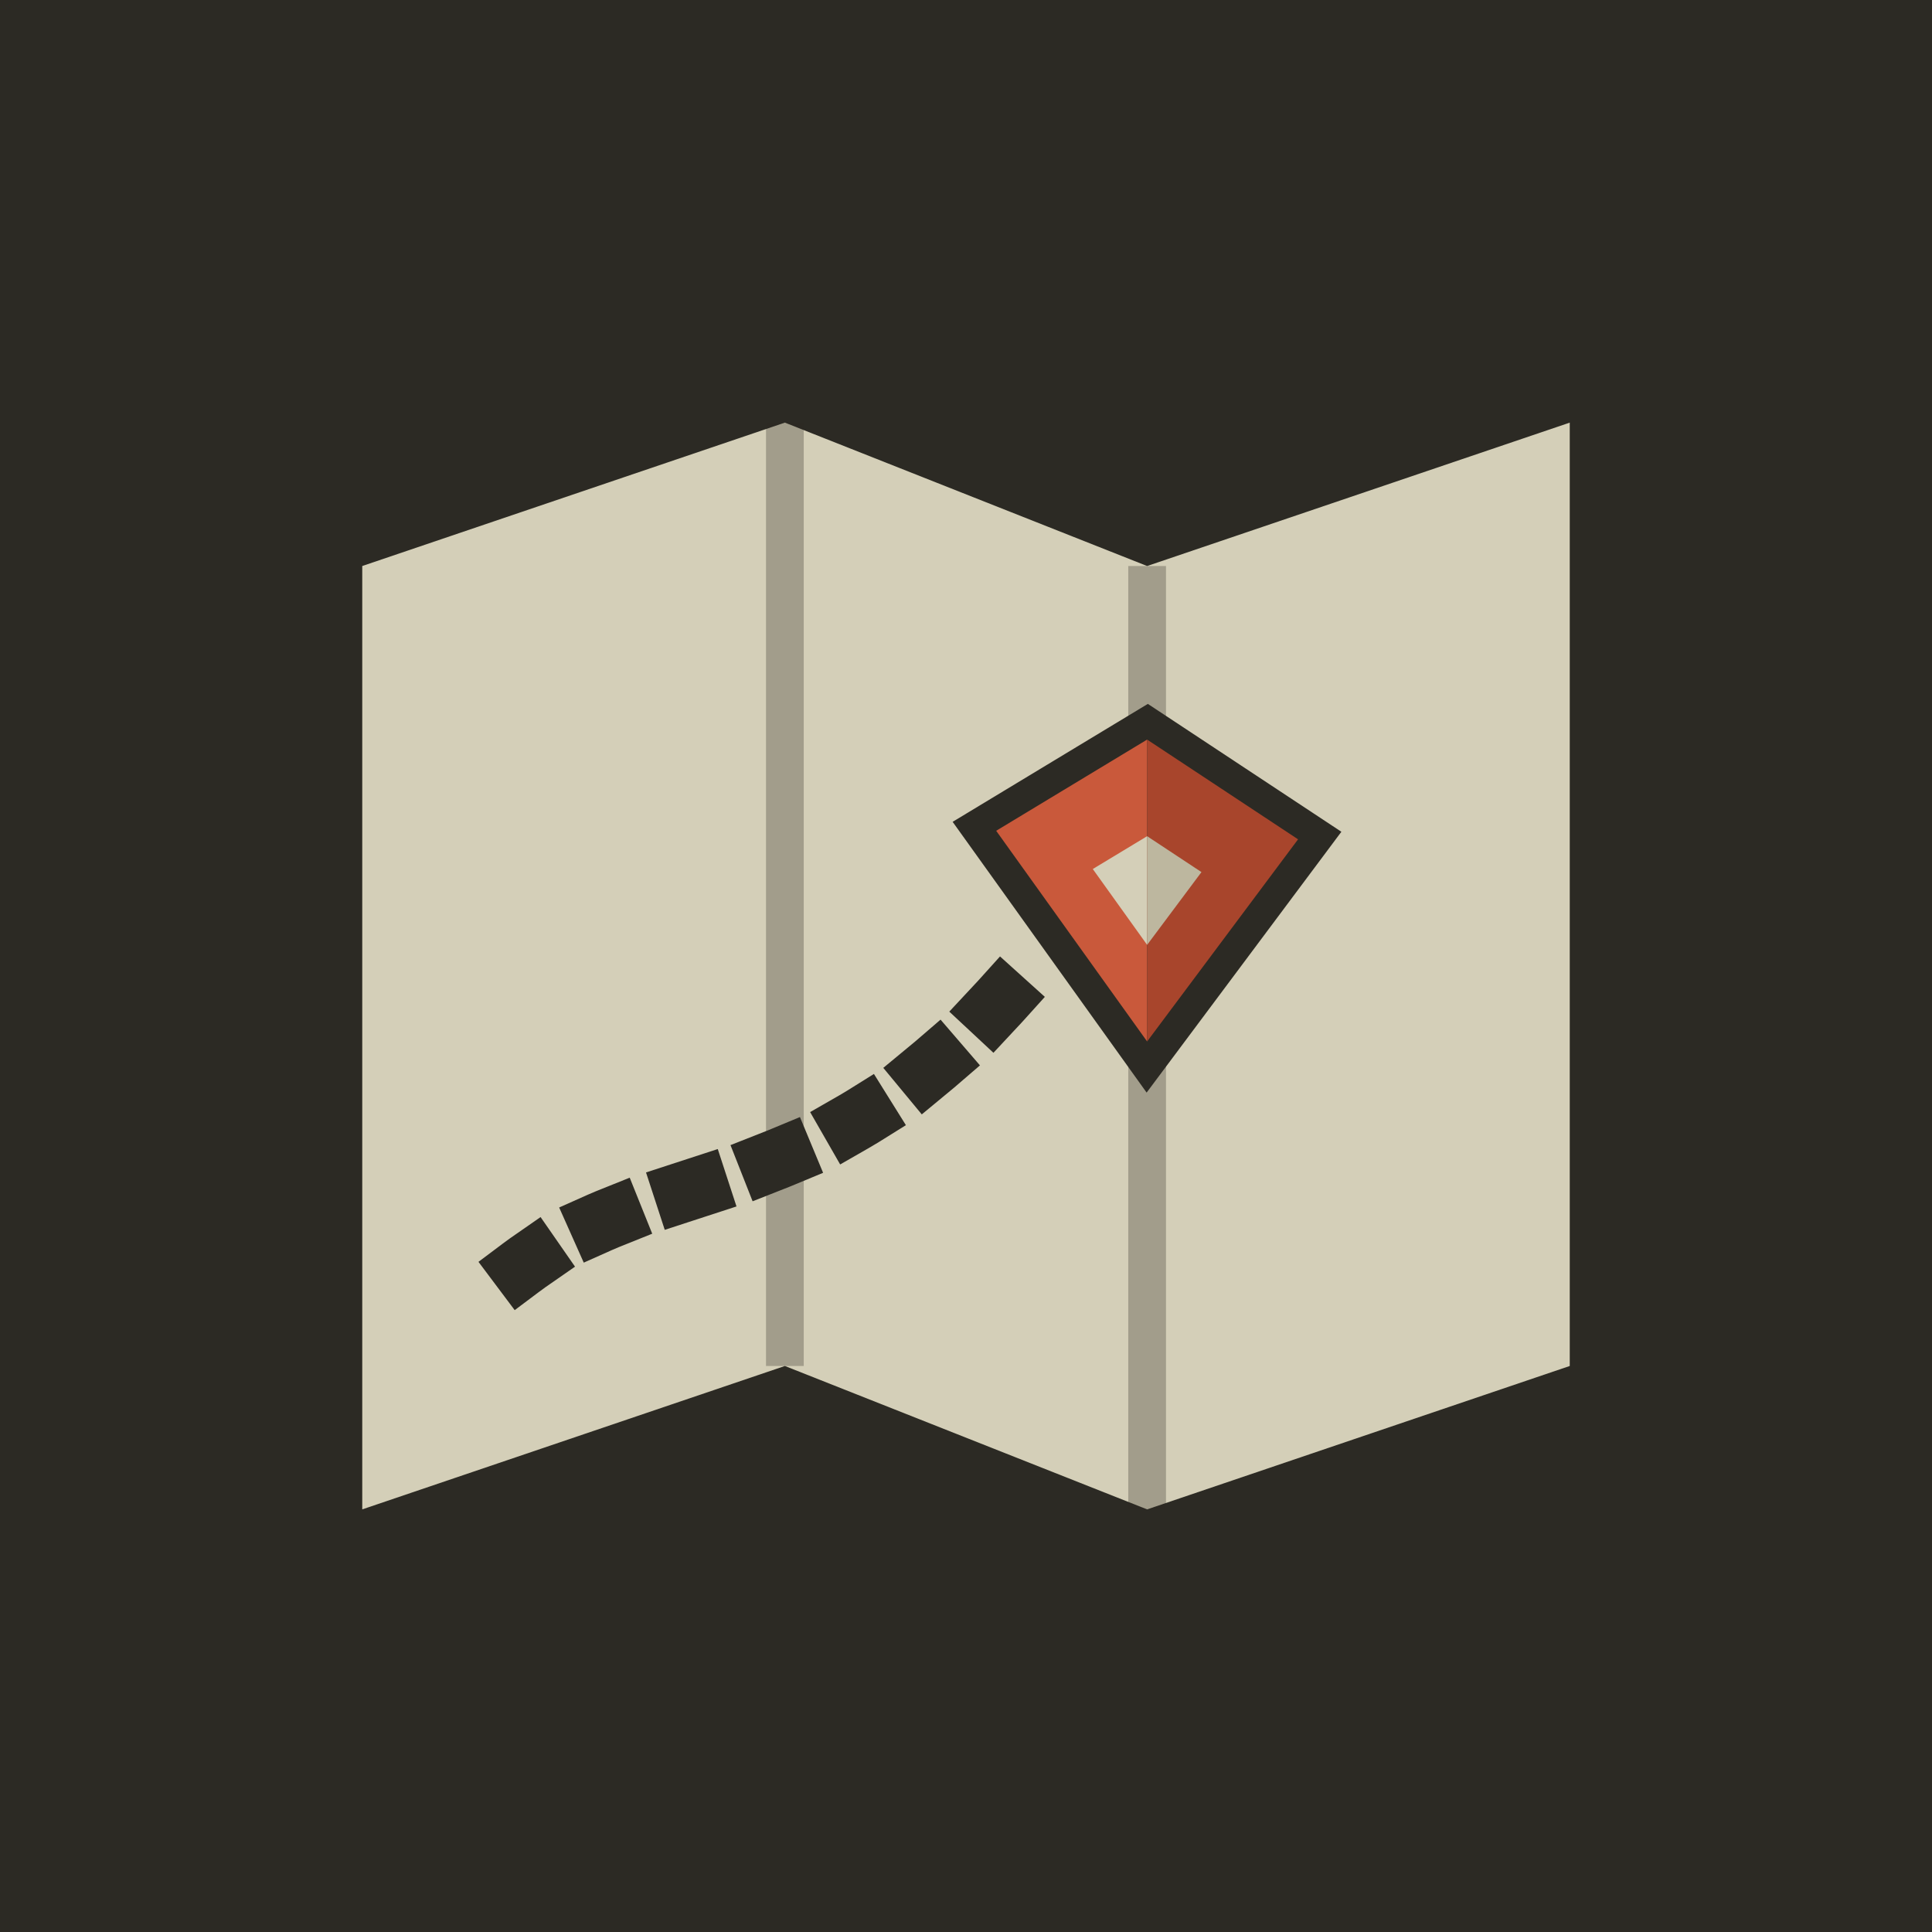
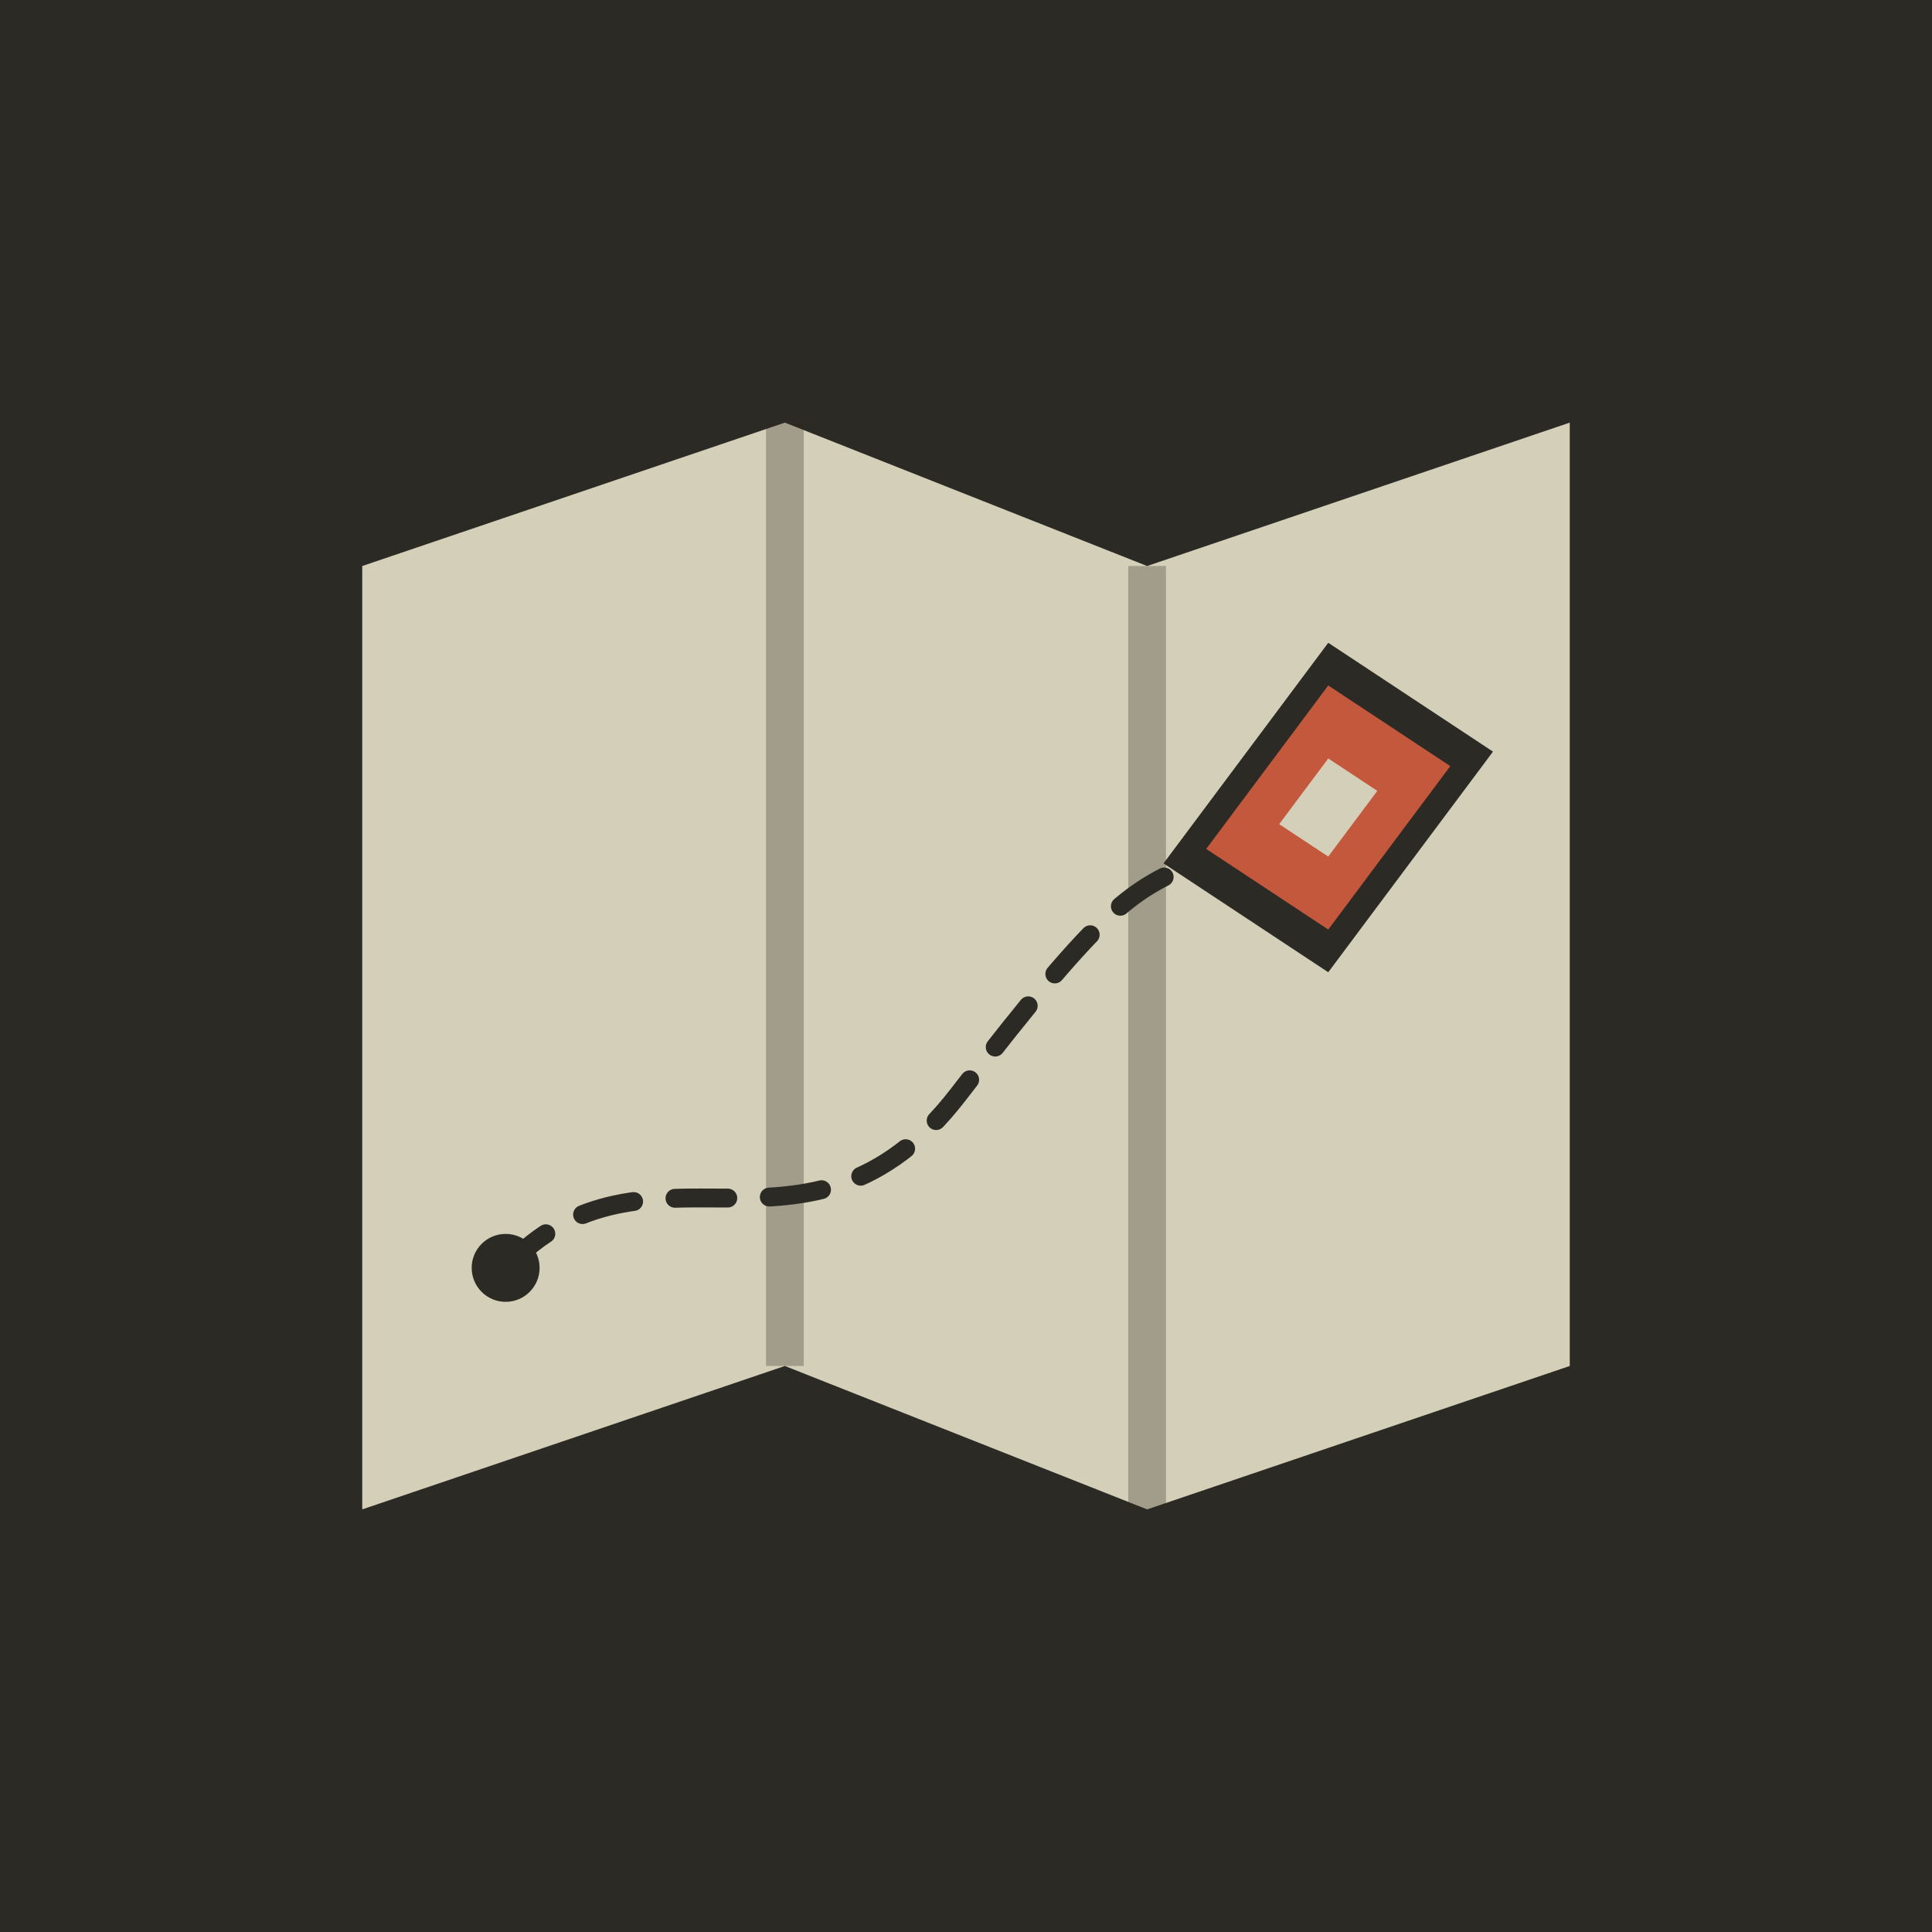
<svg xmlns="http://www.w3.org/2000/svg" viewBox="0 0 512 512">
  <rect width="512" height="512" fill="#2c2a24" />
  <path d="M96 150 L208 112 L304 150 L416 112 V362 L304 400 L208 362 L96 400 Z" fill="#d4cfb8" />
-   <path d="M208 112 V362" stroke="#2c2a24" stroke-opacity=".3" stroke-width="10" />
-   <path d="M304 150 V190 M304 282 V400" stroke="#2c2a24" stroke-opacity=".3" stroke-width="10" />
-   <path d="M138 336 C 178 306, 222 322, 278 250" fill="none" stroke="#2c2a24" stroke-width="16" stroke-dasharray="4 20" stroke-linecap="square" />
-   <path d="M304 196 L344 222.429 L304 276 L264 220.167 Z" fill="#2c2a24" stroke="#2c2a24" stroke-width="16" stroke-linejoin="miter" />
-   <path d="M304 196 L304 276 L264 220.167 Z" fill="#c9593b" />
-   <path d="M304 196 L344 222.429 L304 276 Z" fill="#a8452c" />
-   <path d="M304 221.6 L304 250.4 L289.6 230.3 Z" fill="#d4cfb8" />
-   <path d="M304 221.6 L318.4 231.114 L304 250.4 Z" fill="#bdb79f" />
+   <path d="M208 112 V362 M304 150 V400" stroke="#2c2a24" stroke-opacity=".3" stroke-width="10" />
+   <path d="M134 336 C 172 296, 214 342, 254 290 S 300 236, 318 228" fill="none" stroke="#2c2a24" stroke-width="5" stroke-linecap="round" stroke-dasharray="14 11" />
+   <circle cx="134" cy="336" r="9" fill="#2c2a24" />
+   <g transform="translate(352 214) skewY(-18.74)">
+     <path d="M0 -38 L38 0 L0 38 L-38 0 Z" fill="#c4583c" stroke="#2c2a24" stroke-width="8" />
+     <path d="M0 -13 L13 0 L0 13 L-13 0 Z" fill="#d4cfb8" />
+   </g>
</svg>
